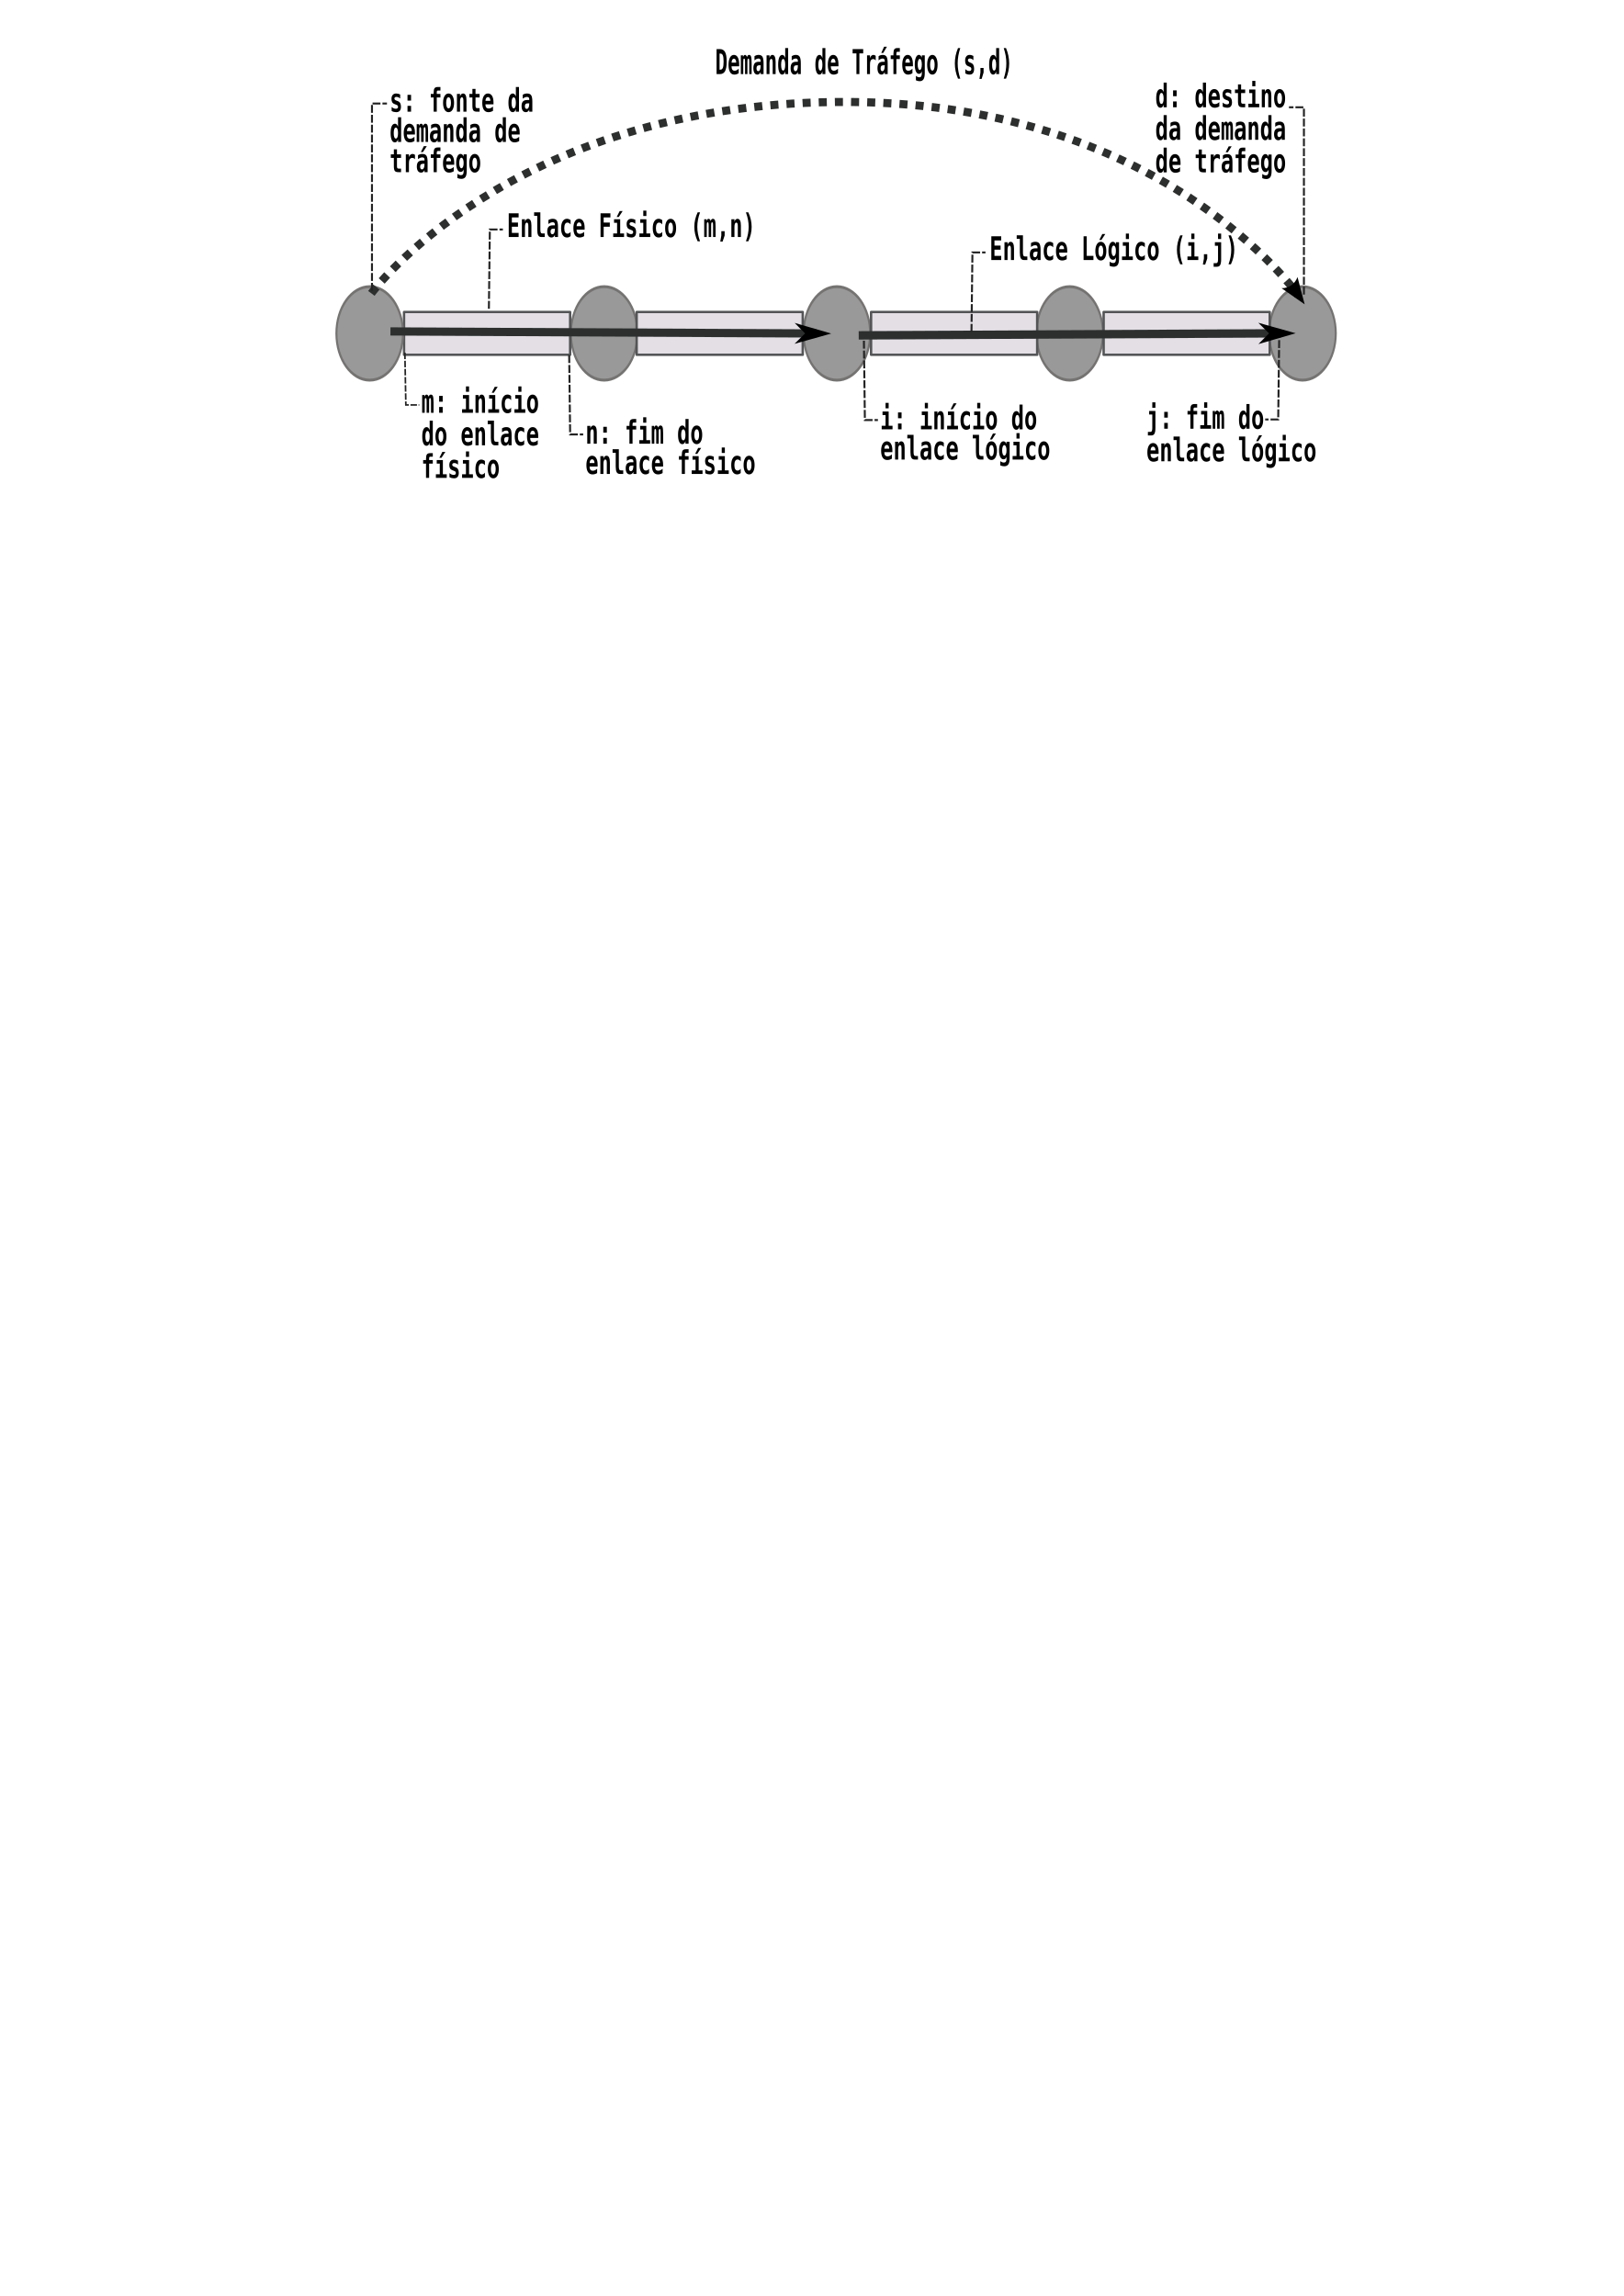
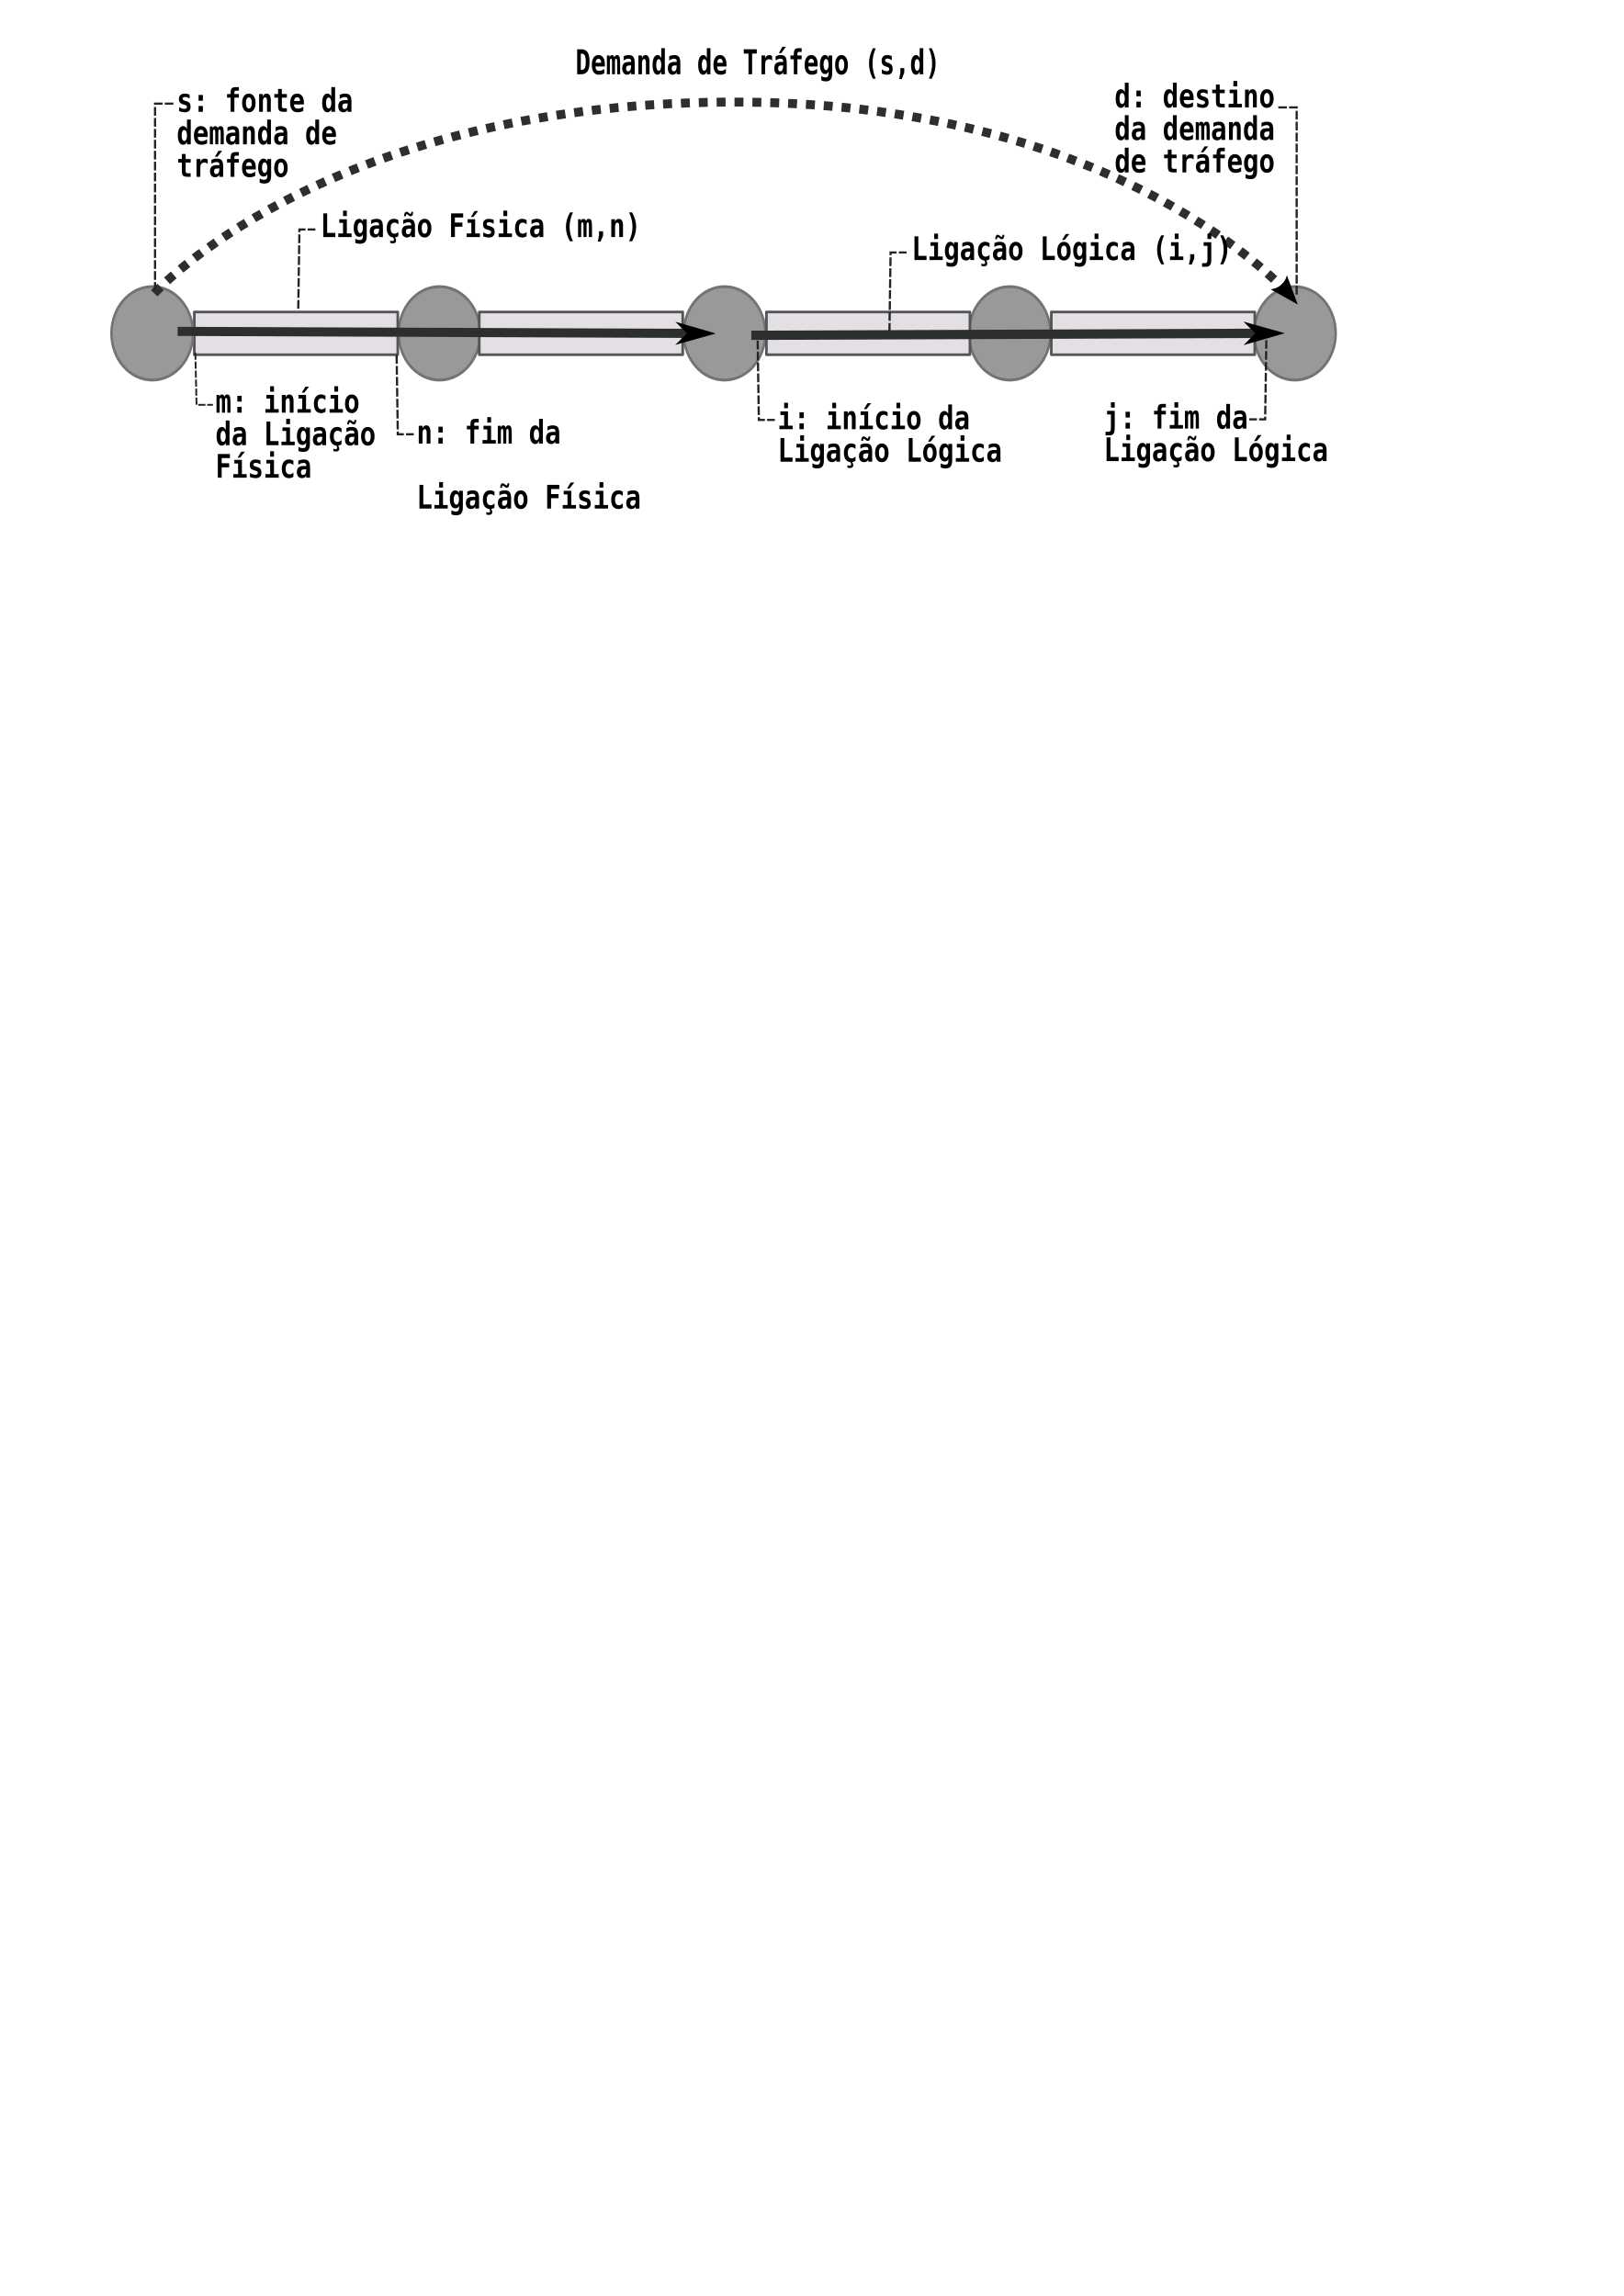
- <svg xmlns="http://www.w3.org/2000/svg" width="210mm" height="297mm" id="svg2">
+ <svg xmlns="http://www.w3.org/2000/svg" width="210mm" height="297mm" id="svg2" version="1.1">
  <defs id="defs4">
    <marker orient="auto" refY="0.0" refX="0.0" id="Arrow2Send" style="overflow:visible;">
      <path id="path4978" style="font-size:12.0;fill-rule:evenodd;stroke-width:0.625;stroke-linejoin:round;" d="M 8.719,4.034 L -2.207,0.016 L 8.719,-4.002 C 6.973,-1.63 6.983,1.616 8.719,4.034 z " transform="scale(0.3) rotate(180) translate(-2.3,0)" />
    </marker>
    <marker orient="auto" refY="0.0" refX="0.0" id="Arrow1Mend" style="overflow:visible;">
      <path id="path4954" d="M 0.0,0.0 L 5.0,-5.0 L -12.5,0.0 L 5.0,5.0 L 0.0,0.0 z " style="fill-rule:evenodd;stroke:#000000;stroke-width:1.0pt;marker-start:none;" transform="scale(0.4) rotate(180) translate(10,0)" />
    </marker>
    <marker orient="auto" refY="0.0" refX="0.0" id="Arrow1Send" style="overflow:visible;">
      <path id="path4960" d="M 0.0,0.0 L 5.0,-5.0 L -12.5,0.0 L 5.0,5.0 L 0.0,0.0 z " style="fill-rule:evenodd;stroke:#000000;stroke-width:1.0pt;marker-start:none;" transform="scale(0.2) rotate(180) translate(6,0)" />
    </marker>
  </defs>
  <g id="layer1">
    <text xml:space="preserve" style="font-size:11.925px;font-style:normal;font-variant:normal;font-weight:normal;font-stretch:normal;text-align:start;line-height:125%;writing-mode:lr-tb;text-anchor:start;fill:#000000;fill-opacity:1;stroke:none;stroke-width:1px;stroke-linecap:butt;stroke-linejoin:miter;stroke-opacity:1;font-family:Bitstream Vera Sans Mono;-inkscape-font-specification:Bitstream Vera Sans Mono" x="523.073" y="449.998" id="text10117" transform="scale(0.8482841,1.17885)">
      <tspan id="tspan10119" x="523.073" y="449.998" />
    </text>
-     <path style="opacity:1;fill:#999999;fill-opacity:1;stroke:#757372;stroke-width:1.4;stroke-linecap:round;stroke-linejoin:round;stroke-miterlimit:4;stroke-dasharray:none;stroke-dashoffset:0;stroke-opacity:1" id="path2596" d="M 9.091,162.923 A 22.728,22.728 0 1 1 -36.365,162.923 A 22.728,22.728 0 1 1 9.091,162.923 z" transform="matrix(0.7161921,0,0,1.005571,305.1027,-0.831792)" />
-     <path style="opacity:1;fill:#999999;fill-opacity:1;stroke:#757372;stroke-width:1.4;stroke-linecap:round;stroke-linejoin:round;stroke-miterlimit:4;stroke-dasharray:none;stroke-dashoffset:0;stroke-opacity:1" id="path2598" d="M 9.091,162.923 A 22.728,22.728 0 1 1 -36.365,162.923 A 22.728,22.728 0 1 1 9.091,162.923 z" transform="matrix(0.7161921,0,0,1.005571,418.8477,-0.831792)" />
-     <path style="opacity:1;fill:#999999;fill-opacity:1;stroke:#757372;stroke-width:1.4;stroke-linecap:round;stroke-linejoin:round;stroke-miterlimit:4;stroke-dasharray:none;stroke-dashoffset:0;stroke-opacity:1" id="path2600" d="M 9.091,162.923 A 22.728,22.728 0 1 1 -36.365,162.923 A 22.728,22.728 0 1 1 9.091,162.923 z" transform="matrix(0.7161921,0,0,1.005571,532.6461,-0.831792)" />
-     <path style="opacity:1;fill:#999999;fill-opacity:1;stroke:#757372;stroke-width:1.4;stroke-linecap:round;stroke-linejoin:round;stroke-miterlimit:4;stroke-dasharray:none;stroke-dashoffset:0;stroke-opacity:1" id="path2602" d="M 9.091,162.923 A 22.728,22.728 0 1 1 -36.365,162.923 A 22.728,22.728 0 1 1 9.091,162.923 z" transform="matrix(0.7161921,0,0,1.005571,646.4446,-0.831792)" />
-     <rect style="opacity:1;fill:#e3dfe5;fill-opacity:1;stroke:#535556;stroke-width:1.17;stroke-linecap:round;stroke-linejoin:round;stroke-miterlimit:4;stroke-dasharray:none;stroke-dashoffset:0;stroke-opacity:1" id="rect3480" width="81.195" height="20.924" x="197.5" y="152.537" />
-     <rect style="opacity:1;fill:#e3dfe5;fill-opacity:1;stroke:#535556;stroke-width:1.17;stroke-linecap:round;stroke-linejoin:round;stroke-miterlimit:4;stroke-dasharray:none;stroke-dashoffset:0;stroke-opacity:1" id="rect4928" width="81.195" height="20.924" x="311.205" y="152.537" />
-     <rect style="opacity:1;fill:#e3dfe5;fill-opacity:1;stroke:#535556;stroke-width:1.17;stroke-linecap:round;stroke-linejoin:round;stroke-miterlimit:4;stroke-dasharray:none;stroke-dashoffset:0;stroke-opacity:1" id="rect4930" width="81.195" height="20.924" x="425.802" y="152.537" />
-     <rect style="opacity:1;fill:#e3dfe5;fill-opacity:1;stroke:#535556;stroke-width:1.17;stroke-linecap:round;stroke-linejoin:round;stroke-miterlimit:4;stroke-dasharray:none;stroke-dashoffset:0;stroke-opacity:1" id="rect4932" width="81.195" height="20.924" x="539.48" y="152.537" />
-     <path style="opacity:1;fill:#000000;fill-rule:evenodd;stroke:#2d2f2f;stroke-width:4.109;stroke-linecap:butt;stroke-linejoin:miter;marker-start:none;marker-end:url(#Arrow1Send);stroke-miterlimit:4;stroke-dasharray:none;stroke-opacity:1" d="M 419.754,163.958 L 626.031,162.963" id="path4940" />
-     <path style="opacity:1;fill:#999999;fill-opacity:1;stroke:#757372;stroke-width:1.4;stroke-linecap:round;stroke-linejoin:round;stroke-miterlimit:4;stroke-dasharray:none;stroke-dashoffset:0;stroke-opacity:1" id="path6427" d="M 9.091,162.923 A 22.728,22.728 0 1 1 -36.365,162.923 A 22.728,22.728 0 1 1 9.091,162.923 z" transform="matrix(0.7161921,0,0,1.005571,190.4917,-0.831792)" />
-     <path style="opacity:1;fill:#000000;fill-rule:evenodd;stroke:#2d2f2f;stroke-width:4.028;stroke-linecap:butt;stroke-linejoin:miter;marker-start:none;marker-end:url(#Arrow1Send);stroke-miterlimit:4;stroke-dasharray:none;stroke-opacity:1" d="M 190.853,162.038 L 399.127,163.033" id="path4938" />
-     <path style="opacity:1;fill:none;fill-rule:evenodd;stroke:#2d2f2f;stroke-width:3.948;stroke-linecap:butt;stroke-linejoin:miter;marker-start:none;marker-end:url(#Arrow2Send);stroke-miterlimit:4;stroke-dasharray:3.948, 3.948;stroke-dashoffset:0;stroke-opacity:1" d="M 181.537,143.427 C 181.537,143.427 248.737,51.681 408.442,49.869 C 567.483,48.064 634.682,144.422 634.682,144.422" id="path6429" />
-     <text xml:space="preserve" style="font-size:10.684px;font-style:normal;font-variant:normal;font-weight:normal;font-stretch:normal;text-align:start;line-height:125%;writing-mode:lr-tb;text-anchor:start;fill:#000000;fill-opacity:1;stroke:none;stroke-width:1px;stroke-linecap:butt;stroke-linejoin:miter;stroke-opacity:1;font-family:Bitstream Vera Sans Mono;-inkscape-font-specification:Bitstream Vera Sans Mono" x="451.083" y="28.082" id="text10058" transform="scale(0.775031,1.290271)">
-       <tspan id="tspan10060" x="451.083" y="28.082" style="-inkscape-font-specification:Bitstream Vera Sans Mono Bold;font-family:Bitstream Vera Sans Mono;font-weight:bold;font-style:normal;font-stretch:normal;font-variant:normal;font-size:13px;text-anchor:start;text-align:start;writing-mode:lr;line-height:100%">Demanda de Tráfego (s,d)</tspan>
+     <path style="fill:#999999;fill-opacity:1;stroke:#757372;stroke-width:1.4;stroke-linecap:round;stroke-linejoin:round;stroke-miterlimit:4;stroke-opacity:1;stroke-dasharray:none;stroke-dashoffset:0" id="path2596" d="m 9.091,162.923 a 22.728,22.728 0 1 1 -45.457,0 22.728,22.728 0 1 1 45.457,0 z" transform="matrix(0.8773319,0,0,1.004799,226.7935,-0.7325497)" />
+     <path style="fill:#999999;fill-opacity:1;stroke:#757372;stroke-width:1.4;stroke-linecap:round;stroke-linejoin:round;stroke-miterlimit:4;stroke-opacity:1;stroke-dasharray:none;stroke-dashoffset:0" id="path2598" d="m 9.091,162.923 a 22.728,22.728 0 1 1 -45.457,0 22.728,22.728 0 1 1 45.457,0 z" transform="matrix(0.8773319,0,0,1.004799,366.1305,-0.7325497)" />
+     <path style="fill:#999999;fill-opacity:1;stroke:#757372;stroke-width:1.4;stroke-linecap:round;stroke-linejoin:round;stroke-miterlimit:4;stroke-opacity:1;stroke-dasharray:none;stroke-dashoffset:0" id="path2600" d="m 9.091,162.923 a 22.728,22.728 0 1 1 -45.457,0 22.728,22.728 0 1 1 45.457,0 z" transform="matrix(0.8773319,0,0,1.004799,505.5331,-0.7325497)" />
+     <path style="fill:#999999;fill-opacity:1;stroke:#757372;stroke-width:1.4;stroke-linecap:round;stroke-linejoin:round;stroke-miterlimit:4;stroke-opacity:1;stroke-dasharray:none;stroke-dashoffset:0" id="path2602" d="m 9.091,162.923 a 22.728,22.728 0 1 1 -45.457,0 22.728,22.728 0 1 1 45.457,0 z" transform="matrix(0.8773319,0,0,1.004799,644.9357,-0.7325497)" />
+     <rect style="fill:#e3dfe5;fill-opacity:1;stroke:#535556;stroke-width:1.294;stroke-linecap:round;stroke-linejoin:round;stroke-miterlimit:4;stroke-opacity:1;stroke-dasharray:none;stroke-dashoffset:0" id="rect3480" width="99.463" height="20.908" x="94.981" y="152.518" />
+     <rect style="fill:#e3dfe5;fill-opacity:1;stroke:#535556;stroke-width:1.294;stroke-linecap:round;stroke-linejoin:round;stroke-miterlimit:4;stroke-opacity:1;stroke-dasharray:none;stroke-dashoffset:0" id="rect4928" width="99.463" height="20.908" x="234.268" y="152.518" />
+     <rect style="fill:#e3dfe5;fill-opacity:1;stroke:#535556;stroke-width:1.294;stroke-linecap:round;stroke-linejoin:round;stroke-miterlimit:4;stroke-opacity:1;stroke-dasharray:none;stroke-dashoffset:0" id="rect4930" width="99.463" height="20.908" x="374.65" y="152.518" />
+     <rect style="fill:#e3dfe5;fill-opacity:1;stroke:#535556;stroke-width:1.294;stroke-linecap:round;stroke-linejoin:round;stroke-miterlimit:4;stroke-opacity:1;stroke-dasharray:none;stroke-dashoffset:0" id="rect4932" width="99.463" height="20.908" x="513.905" y="152.518" />
+     <path style="fill:#000000;fill-rule:evenodd;stroke:#2d2f2f;stroke-width:4.546;stroke-linecap:butt;stroke-linejoin:miter;stroke-miterlimit:4;stroke-opacity:1;stroke-dasharray:none;marker-start:none;marker-end:url(#Arrow1Send)" d="m 367.241,163.931 252.688,-0.995" id="path4940" />
+     <path style="fill:#999999;fill-opacity:1;stroke:#757372;stroke-width:1.4;stroke-linecap:round;stroke-linejoin:round;stroke-miterlimit:4;stroke-opacity:1;stroke-dasharray:none;stroke-dashoffset:0" id="path6427" d="m 9.091,162.923 a 22.728,22.728 0 1 1 -45.457,0 22.728,22.728 0 1 1 45.457,0 z" transform="matrix(0.8773319,0,0,1.004799,86.39557,-0.7325497)" />
+     <path style="fill:#000000;fill-rule:evenodd;stroke:#2d2f2f;stroke-width:4.457;stroke-linecap:butt;stroke-linejoin:miter;stroke-miterlimit:4;stroke-opacity:1;stroke-dasharray:none;marker-start:none;marker-end:url(#Arrow1Send)" d="m 86.838,162.012 255.134,0.995" id="path4938" />
+     <path style="fill:none;stroke:#2d2f2f;stroke-width:4.367;stroke-linecap:butt;stroke-linejoin:miter;stroke-miterlimit:4;stroke-opacity:1;stroke-dasharray:4.367, 4.367;stroke-dashoffset:0;marker-start:none;marker-end:url(#Arrow2Send)" d="m 75.427,143.415 c 0,0 82.319,-91.676 277.957,-93.486 C 548.208,48.126 630.526,144.41 630.526,144.41" id="path6429" />
+     <text xml:space="preserve" style="font-size:11.821px;font-style:normal;font-variant:normal;font-weight:normal;font-stretch:normal;text-align:start;line-height:100%;writing-mode:lr-tb;text-anchor:start;fill:#000000;fill-opacity:1;stroke:none;font-family:Bitstream Vera Sans Mono;-inkscape-font-specification:Bitstream Vera Sans Mono" x="327.814" y="31.153" id="text10058" transform="scale(0.8581302,1.165324)">
+       <tspan id="tspan10060" x="327.814" y="31.153" style="font-size:14.383px;font-style:normal;font-variant:normal;font-weight:bold;font-stretch:normal;text-align:start;line-height:100%;writing-mode:lr-tb;text-anchor:start;font-family:Bitstream Vera Sans Mono;-inkscape-font-specification:Bitstream Vera Sans Mono Bold">Demanda de Tráfego (s,d)</tspan>
    </text>
-     <path style="fill:none;fill-rule:evenodd;stroke:#232323;stroke-width:0.967;stroke-linecap:butt;stroke-linejoin:miter;stroke-miterlimit:4;stroke-dasharray:3.867, 0.967;stroke-dashoffset:0;stroke-opacity:1" d="M 181.832,142.176 L 181.832,50.609 L 189.151,50.609 L 189.151,50.609" id="path10062" />
-     <text xml:space="preserve" style="font-size:9.668px;font-style:normal;font-variant:normal;font-weight:normal;font-stretch:normal;text-align:start;line-height:125%;writing-mode:lr-tb;text-anchor:start;fill:#000000;fill-opacity:1;stroke:none;stroke-width:1px;stroke-linecap:butt;stroke-linejoin:miter;stroke-opacity:1;font-family:Bitstream Vera Sans Mono;-inkscape-font-specification:Bitstream Vera Sans Mono" x="232.946" y="44.652" id="text10064" transform="scale(0.8176507,1.223016)">
-       <tspan id="tspan10066" x="232.946" y="44.652" style="-inkscape-font-specification:Bitstream Vera Sans Mono Bold;font-family:Bitstream Vera Sans Mono;font-weight:bold;font-style:normal;font-stretch:normal;font-variant:normal;font-size:13px;text-anchor:start;text-align:start;writing-mode:lr;line-height:100%">s: fonte da</tspan>
-       <tspan x="232.946" y="56.736" id="tspan10068" style="-inkscape-font-specification:Bitstream Vera Sans Mono Bold;font-family:Bitstream Vera Sans Mono;font-weight:bold;font-style:normal;font-stretch:normal;font-variant:normal;font-size:13px;text-anchor:start;text-align:start;writing-mode:lr;line-height:100%">demanda de </tspan>
-       <tspan x="232.946" y="68.821" id="tspan10070" style="-inkscape-font-specification:Bitstream Vera Sans Mono Bold;font-family:Bitstream Vera Sans Mono;font-weight:bold;font-style:normal;font-stretch:normal;font-variant:normal;font-size:13px;text-anchor:start;text-align:start;writing-mode:lr;line-height:100%">tráfego</tspan>
+     <path style="fill:none;stroke:#232323;stroke-width:1.07;stroke-linecap:butt;stroke-linejoin:miter;stroke-miterlimit:4;stroke-opacity:1;stroke-dasharray:4.278, 1.07;stroke-dashoffset:0" d="m 75.787,142.166 0,-91.497 8.966,0 0,0" id="path10062" />
+     <text xml:space="preserve" style="font-size:10.696px;font-style:normal;font-variant:normal;font-weight:normal;font-stretch:normal;text-align:start;line-height:100%;writing-mode:lr-tb;text-anchor:start;fill:#000000;fill-opacity:1;stroke:none;font-family:Bitstream Vera Sans Mono;-inkscape-font-specification:Bitstream Vera Sans Mono" x="95.4" y="49.491" id="text10064" transform="scale(0.9053196,1.104582)">
+       <tspan id="tspan10066" x="95.4" y="49.491" style="font-size:14.383px;font-style:normal;font-variant:normal;font-weight:bold;font-stretch:normal;text-align:start;line-height:100%;writing-mode:lr-tb;text-anchor:start;font-family:Bitstream Vera Sans Mono;-inkscape-font-specification:Bitstream Vera Sans Mono Bold">s: fonte da</tspan>
+       <tspan x="95.4" y="63.874" id="tspan10068" style="font-size:14.383px;font-style:normal;font-variant:normal;font-weight:bold;font-stretch:normal;text-align:start;line-height:100%;writing-mode:lr-tb;text-anchor:start;font-family:Bitstream Vera Sans Mono;-inkscape-font-specification:Bitstream Vera Sans Mono Bold">demanda de </tspan>
+       <tspan x="95.4" y="78.256" id="tspan10070" style="font-size:14.383px;font-style:normal;font-variant:normal;font-weight:bold;font-stretch:normal;text-align:start;line-height:100%;writing-mode:lr-tb;text-anchor:start;font-family:Bitstream Vera Sans Mono;-inkscape-font-specification:Bitstream Vera Sans Mono Bold">tráfego</tspan>
    </text>
-     <path style="fill:none;fill-rule:evenodd;stroke:#232323;stroke-width:0.967;stroke-linecap:butt;stroke-linejoin:miter;stroke-miterlimit:4;stroke-dasharray:3.867, 0.967;stroke-dashoffset:0;stroke-opacity:1" d="M 238.977,150.97 L 239.447,112.186 L 245.826,112.186" id="path10074" />
-     <text xml:space="preserve" style="font-size:9.668px;font-style:normal;font-variant:normal;font-weight:normal;font-stretch:normal;text-align:start;line-height:125%;writing-mode:lr-tb;text-anchor:start;fill:#000000;fill-opacity:1;stroke:none;stroke-width:1px;stroke-linecap:butt;stroke-linejoin:miter;stroke-opacity:1;font-family:Bitstream Vera Sans Mono;-inkscape-font-specification:Bitstream Vera Sans Mono" x="303.079" y="94.752" id="text10076" transform="scale(0.8176507,1.223016)">
-       <tspan id="tspan10078" x="303.079" y="94.752" style="-inkscape-font-specification:Bitstream Vera Sans Mono Bold;font-family:Bitstream Vera Sans Mono;font-weight:bold;font-style:normal;font-stretch:normal;font-variant:normal;font-size:13px;text-anchor:start;text-align:start;writing-mode:lr;line-height:100%">Enlace Físico (m,n)</tspan>
+     <path style="fill:none;stroke:#232323;stroke-width:1.07;stroke-linecap:butt;stroke-linejoin:miter;stroke-miterlimit:4;stroke-opacity:1;stroke-dasharray:4.278, 1.07;stroke-dashoffset:0" d="m 145.79,150.952 0.576,-38.754 7.814,0" id="path10074" />
+     <text xml:space="preserve" style="font-size:10.696px;font-style:normal;font-variant:normal;font-weight:normal;font-stretch:normal;text-align:start;line-height:100%;writing-mode:lr-tb;text-anchor:start;fill:#000000;fill-opacity:1;stroke:none;font-family:Bitstream Vera Sans Mono;-inkscape-font-specification:Bitstream Vera Sans Mono" x="172.992" y="104.92" id="text10076" transform="scale(0.9053196,1.104582)">
+       <tspan id="tspan10078" x="172.992" y="104.92" style="font-size:14.383px;font-style:normal;font-variant:normal;font-weight:bold;font-stretch:normal;text-align:start;line-height:100%;writing-mode:lr-tb;text-anchor:start;font-family:Bitstream Vera Sans Mono;-inkscape-font-specification:Bitstream Vera Sans Mono Bold">Ligação Física (m,n)</tspan>
    </text>
-     <path style="fill:none;fill-rule:evenodd;stroke:#232323;stroke-width:0.795;stroke-linecap:butt;stroke-linejoin:miter;stroke-miterlimit:4;stroke-dasharray:3.179, 0.795;stroke-dashoffset:0;stroke-opacity:1" d="M 197.909,172.414 L 198.391,197.977 L 204.93,197.977" id="path10080" />
-     <text xml:space="preserve" style="font-size:9.668px;font-style:normal;font-variant:normal;font-weight:normal;font-stretch:normal;text-align:start;line-height:100%;writing-mode:lr-tb;text-anchor:start;fill:#000000;fill-opacity:1;stroke:none;stroke-width:1px;stroke-linecap:butt;stroke-linejoin:miter;stroke-opacity:1;font-family:Bitstream Vera Sans Mono;-inkscape-font-specification:Bitstream Vera Sans Mono" x="251.864" y="165.019" id="text10082" transform="scale(0.8176507,1.223016)">
-       <tspan id="tspan10084" x="251.864" y="165.019" style="font-size:13px;font-style:normal;font-variant:normal;font-weight:bold;font-stretch:normal;text-align:start;line-height:100%;writing-mode:lr-tb;text-anchor:start;font-family:Bitstream Vera Sans Mono;-inkscape-font-specification:Bitstream Vera Sans Mono Bold">m: início</tspan>
-       <tspan x="251.864" y="178.019" id="tspan10086" style="font-size:13px;font-style:normal;font-variant:normal;font-weight:bold;font-stretch:normal;text-align:start;line-height:100%;writing-mode:lr-tb;text-anchor:start;font-family:Bitstream Vera Sans Mono;-inkscape-font-specification:Bitstream Vera Sans Mono Bold">do enlace</tspan>
-       <tspan x="251.864" y="191.019" style="font-size:13px;font-style:normal;font-variant:normal;font-weight:bold;font-stretch:normal;text-align:start;line-height:100%;writing-mode:lr-tb;text-anchor:start;font-family:Bitstream Vera Sans Mono;-inkscape-font-specification:Bitstream Vera Sans Mono Bold" id="tspan2449">físico</tspan>
+     <path style="fill:none;stroke:#232323;stroke-width:0.879;stroke-linecap:butt;stroke-linejoin:miter;stroke-miterlimit:4;stroke-opacity:1;stroke-dasharray:3.517, 0.879;stroke-dashoffset:0" d="m 95.482,172.38 0.591,25.543 8.01,0" id="path10080" />
+     <text xml:space="preserve" style="font-size:10.696px;font-style:normal;font-variant:normal;font-weight:normal;font-stretch:normal;text-align:start;line-height:100%;writing-mode:lr-tb;text-anchor:start;fill:#000000;fill-opacity:1;stroke:none;font-family:Bitstream Vera Sans Mono;-inkscape-font-specification:Bitstream Vera Sans Mono" x="116.329" y="182.661" id="text10082" transform="scale(0.9053196,1.104582)">
+       <tspan id="tspan10084" x="116.329" y="182.661" style="font-size:14.383px;font-style:normal;font-variant:normal;font-weight:bold;font-stretch:normal;text-align:start;line-height:100%;writing-mode:lr-tb;text-anchor:start;font-family:Bitstream Vera Sans Mono;-inkscape-font-specification:Bitstream Vera Sans Mono Bold">m: início</tspan>
+       <tspan x="116.329" y="197.044" style="font-size:14.383px;font-style:normal;font-variant:normal;font-weight:bold;font-stretch:normal;text-align:start;line-height:100%;writing-mode:lr-tb;text-anchor:start;font-family:Bitstream Vera Sans Mono;-inkscape-font-specification:Bitstream Vera Sans Mono Bold" id="tspan2449">da Ligação</tspan>
+       <tspan x="116.329" y="211.427" style="font-size:14.383px;font-style:normal;font-variant:normal;font-weight:bold;font-stretch:normal;text-align:start;line-height:100%;writing-mode:lr-tb;text-anchor:start;font-family:Bitstream Vera Sans Mono;-inkscape-font-specification:Bitstream Vera Sans Mono Bold" id="tspan2872">Física</tspan>
    </text>
-     <path style="fill:none;fill-rule:evenodd;stroke:#232323;stroke-width:0.967;stroke-linecap:butt;stroke-linejoin:miter;stroke-miterlimit:4;stroke-dasharray:3.867, 0.967;stroke-dashoffset:0;stroke-opacity:1" d="M 278.23,173.611 L 278.701,212.395 L 285.079,212.395" id="path10105" />
-     <text xml:space="preserve" style="font-size:9.668px;font-style:normal;font-variant:normal;font-weight:normal;font-stretch:normal;text-align:start;line-height:125%;writing-mode:lr-tb;text-anchor:start;fill:#000000;fill-opacity:1;stroke:none;stroke-width:1px;stroke-linecap:butt;stroke-linejoin:miter;stroke-opacity:1;font-family:Bitstream Vera Sans Mono;-inkscape-font-specification:Bitstream Vera Sans Mono" x="349.993" y="177.374" id="text10107" transform="scale(0.8176507,1.223016)">
-       <tspan id="tspan10109" x="349.993" y="177.374" style="-inkscape-font-specification:Bitstream Vera Sans Mono Bold;font-family:Bitstream Vera Sans Mono;font-weight:bold;font-style:normal;font-stretch:normal;font-variant:normal;font-size:13px;text-anchor:start;text-align:start;writing-mode:lr;line-height:100%">n: fim do</tspan>
-       <tspan x="349.993" y="189.458" id="tspan10113" style="-inkscape-font-specification:Bitstream Vera Sans Mono Bold;font-family:Bitstream Vera Sans Mono;font-weight:bold;font-style:normal;font-stretch:normal;font-variant:normal;font-size:13px;text-anchor:start;text-align:start;writing-mode:lr;line-height:100%">enlace físico</tspan>
+     <path style="fill:none;stroke:#232323;stroke-width:1.07;stroke-linecap:butt;stroke-linejoin:miter;stroke-miterlimit:4;stroke-opacity:1;stroke-dasharray:4.278, 1.07;stroke-dashoffset:0" d="m 193.875,173.576 0.576,38.754 7.814,0" id="path10105" />
+     <text xml:space="preserve" style="font-size:10.696px;font-style:normal;font-variant:normal;font-weight:normal;font-stretch:normal;text-align:start;line-height:100%;writing-mode:lr-tb;text-anchor:start;fill:#000000;fill-opacity:1;stroke:none;font-family:Bitstream Vera Sans Mono;-inkscape-font-specification:Bitstream Vera Sans Mono" x="224.897" y="196.331" id="text10107" transform="scale(0.9053196,1.104582)">
+       <tspan x="224.897" y="196.331" id="tspan10113" style="font-size:14.383px;font-style:normal;font-variant:normal;font-weight:bold;font-stretch:normal;text-align:start;line-height:100%;writing-mode:lr-tb;text-anchor:start;font-family:Bitstream Vera Sans Mono;-inkscape-font-specification:Bitstream Vera Sans Mono Bold">n: fim da </tspan>
+       <tspan x="224.897" y="225.096" style="font-size:14.383px;font-style:normal;font-variant:normal;font-weight:bold;font-stretch:normal;text-align:start;line-height:100%;writing-mode:lr-tb;text-anchor:start;font-family:Bitstream Vera Sans Mono;-inkscape-font-specification:Bitstream Vera Sans Mono Bold" id="tspan2876">Ligação Física</tspan>
    </text>
-     <path style="fill:none;fill-rule:evenodd;stroke:#232323;stroke-width:0.967;stroke-linecap:butt;stroke-linejoin:miter;stroke-miterlimit:4;stroke-dasharray:3.867, 0.967;stroke-dashoffset:0;stroke-opacity:1" d="M 422.302,166.573 L 422.773,205.357 L 429.151,205.357" id="path10123" />
-     <text xml:space="preserve" style="font-size:9.668px;font-style:normal;font-variant:normal;font-weight:normal;font-stretch:normal;text-align:start;line-height:125%;writing-mode:lr-tb;text-anchor:start;fill:#000000;fill-opacity:1;stroke:none;stroke-width:1px;stroke-linecap:butt;stroke-linejoin:miter;stroke-opacity:1;font-family:Bitstream Vera Sans Mono;-inkscape-font-specification:Bitstream Vera Sans Mono" x="526.195" y="171.62" id="text10125" transform="scale(0.8176507,1.223016)">
-       <tspan id="tspan10127" x="526.195" y="171.62" style="-inkscape-font-specification:Bitstream Vera Sans Mono Bold;font-family:Bitstream Vera Sans Mono;font-weight:bold;font-style:normal;font-stretch:normal;font-variant:normal;font-size:13px;text-anchor:start;text-align:start;writing-mode:lr;line-height:100%">i: início do</tspan>
-       <tspan x="526.195" y="183.704" id="tspan10131" style="-inkscape-font-specification:Bitstream Vera Sans Mono Bold;font-family:Bitstream Vera Sans Mono;font-weight:bold;font-style:normal;font-stretch:normal;font-variant:normal;font-size:13px;text-anchor:start;text-align:start;writing-mode:lr;line-height:100%">enlace lógico</tspan>
+     <path style="fill:none;stroke:#232323;stroke-width:1.07;stroke-linecap:butt;stroke-linejoin:miter;stroke-miterlimit:4;stroke-opacity:1;stroke-dasharray:4.278, 1.07;stroke-dashoffset:0" d="m 370.362,166.544 0.576,38.754 7.814,0" id="path10123" />
+     <text xml:space="preserve" style="font-size:10.696px;font-style:normal;font-variant:normal;font-weight:normal;font-stretch:normal;text-align:start;line-height:100%;writing-mode:lr-tb;text-anchor:start;fill:#000000;fill-opacity:1;stroke:none;font-family:Bitstream Vera Sans Mono;-inkscape-font-specification:Bitstream Vera Sans Mono" x="419.841" y="189.964" id="text10125" transform="scale(0.9053196,1.104582)">
+       <tspan id="tspan10127" x="419.841" y="189.964" style="font-size:14.383px;font-style:normal;font-variant:normal;font-weight:bold;font-stretch:normal;text-align:start;line-height:100%;writing-mode:lr-tb;text-anchor:start;font-family:Bitstream Vera Sans Mono;-inkscape-font-specification:Bitstream Vera Sans Mono Bold">i: início da</tspan>
+       <tspan x="419.841" y="204.347" id="tspan10131" style="font-size:14.383px;font-style:normal;font-variant:normal;font-weight:bold;font-stretch:normal;text-align:start;line-height:100%;writing-mode:lr-tb;text-anchor:start;font-family:Bitstream Vera Sans Mono;-inkscape-font-specification:Bitstream Vera Sans Mono Bold">Ligação Lógica</tspan>
    </text>
-     <path style="fill:none;fill-rule:evenodd;stroke:#232323;stroke-width:0.967;stroke-linecap:butt;stroke-linejoin:miter;stroke-miterlimit:4;stroke-dasharray:3.867, 0.967;stroke-dashoffset:0;stroke-opacity:1" d="M 625.285,166.291 L 624.814,205.075 L 618.436,205.075" id="path10135" />
-     <text xml:space="preserve" style="font-size:9.668px;font-style:normal;font-variant:normal;font-weight:normal;font-stretch:normal;text-align:start;line-height:100%;writing-mode:lr-tb;text-anchor:start;fill:#000000;fill-opacity:1;stroke:none;stroke-width:1px;stroke-linecap:butt;stroke-linejoin:miter;stroke-opacity:1;font-family:Bitstream Vera Sans Mono;-inkscape-font-specification:Bitstream Vera Sans Mono" x="685.35" y="171.389" id="text10137" transform="scale(0.8176507,1.223016)">
-       <tspan id="tspan10139" x="685.35" y="171.389" style="font-size:13px;font-style:normal;font-variant:normal;font-weight:bold;font-stretch:normal;text-align:start;line-height:100%;writing-mode:lr-tb;text-anchor:start;font-family:Bitstream Vera Sans Mono;-inkscape-font-specification:Bitstream Vera Sans Mono Bold">j: fim do</tspan>
-       <tspan x="685.35" y="184.389" id="tspan10143" style="font-size:13px;font-style:normal;font-variant:normal;font-weight:bold;font-stretch:normal;text-align:start;line-height:100%;writing-mode:lr-tb;text-anchor:start;font-family:Bitstream Vera Sans Mono;-inkscape-font-specification:Bitstream Vera Sans Mono Bold">enlace lógico</tspan>
+     <path style="fill:none;stroke:#232323;stroke-width:1.07;stroke-linecap:butt;stroke-linejoin:miter;stroke-miterlimit:4;stroke-opacity:1;stroke-dasharray:4.278, 1.07;stroke-dashoffset:0" d="m 619.015,166.262 -0.576,38.754 -7.814,0" id="path10135" />
+     <text xml:space="preserve" style="font-size:10.696px;font-style:normal;font-variant:normal;font-weight:normal;font-stretch:normal;text-align:start;line-height:100%;writing-mode:lr-tb;text-anchor:start;fill:#000000;fill-opacity:1;stroke:none;font-family:Bitstream Vera Sans Mono;-inkscape-font-specification:Bitstream Vera Sans Mono" x="595.926" y="189.709" id="text10137" transform="scale(0.9053196,1.104582)">
+       <tspan id="tspan10139" x="595.926" y="189.709" style="font-size:14.383px;font-style:normal;font-variant:normal;font-weight:bold;font-stretch:normal;text-align:start;line-height:100%;writing-mode:lr-tb;text-anchor:start;font-family:Bitstream Vera Sans Mono;-inkscape-font-specification:Bitstream Vera Sans Mono Bold">j: fim da</tspan>
+       <tspan x="595.926" y="204.092" id="tspan10143" style="font-size:14.383px;font-style:normal;font-variant:normal;font-weight:bold;font-stretch:normal;text-align:start;line-height:100%;writing-mode:lr-tb;text-anchor:start;font-family:Bitstream Vera Sans Mono;-inkscape-font-specification:Bitstream Vera Sans Mono Bold">Ligação Lógica</tspan>
    </text>
-     <path style="fill:none;fill-rule:evenodd;stroke:#232323;stroke-width:0.967;stroke-linecap:butt;stroke-linejoin:miter;stroke-miterlimit:4;stroke-dasharray:3.867, 0.967;stroke-dashoffset:0;stroke-opacity:1" d="M 474.878,162.21 L 475.348,123.426 L 481.727,123.426" id="path10153" />
-     <text xml:space="preserve" style="font-size:9.668px;font-style:normal;font-variant:normal;font-weight:normal;font-stretch:normal;text-align:start;line-height:125%;writing-mode:lr-tb;text-anchor:start;fill:#000000;fill-opacity:1;stroke:none;stroke-width:1px;stroke-linecap:butt;stroke-linejoin:miter;stroke-opacity:1;font-family:Bitstream Vera Sans Mono;-inkscape-font-specification:Bitstream Vera Sans Mono" x="591.589" y="103.943" id="text10155" transform="scale(0.8176507,1.223016)">
-       <tspan id="tspan10157" x="591.589" y="103.943" style="-inkscape-font-specification:Bitstream Vera Sans Mono Bold;font-family:Bitstream Vera Sans Mono;font-weight:bold;font-style:normal;font-stretch:normal;font-variant:normal;font-size:13px;text-anchor:start;text-align:start;writing-mode:lr;line-height:100%">Enlace Lógico (i,j)</tspan>
+     <path style="fill:none;stroke:#232323;stroke-width:1.07;stroke-linecap:butt;stroke-linejoin:miter;stroke-miterlimit:4;stroke-opacity:1;stroke-dasharray:4.278, 1.07;stroke-dashoffset:0" d="m 434.767,162.184 0.576,-38.754 7.814,0" id="path10153" />
+     <text xml:space="preserve" style="font-size:10.696px;font-style:normal;font-variant:normal;font-weight:normal;font-stretch:normal;text-align:start;line-height:100%;writing-mode:lr-tb;text-anchor:start;fill:#000000;fill-opacity:1;stroke:none;font-family:Bitstream Vera Sans Mono;-inkscape-font-specification:Bitstream Vera Sans Mono" x="492.191" y="115.089" id="text10155" transform="scale(0.9053196,1.104582)">
+       <tspan id="tspan10157" x="492.191" y="115.089" style="font-size:14.383px;font-style:normal;font-variant:normal;font-weight:bold;font-stretch:normal;text-align:start;line-height:100%;writing-mode:lr-tb;text-anchor:start;font-family:Bitstream Vera Sans Mono;-inkscape-font-specification:Bitstream Vera Sans Mono Bold">Ligação Lógica (i,j)</tspan>
    </text>
-     <path style="fill:none;fill-rule:evenodd;stroke:#232323;stroke-width:0.967;stroke-linecap:butt;stroke-linejoin:miter;stroke-miterlimit:4;stroke-dasharray:3.867, 0.967;stroke-dashoffset:0;stroke-opacity:1" d="M 637.386,144.016 L 637.386,52.449 L 630.067,52.449 L 630.067,52.449" id="path10171" />
-     <text xml:space="preserve" style="font-size:9.668px;font-style:normal;font-variant:normal;font-weight:normal;font-stretch:normal;text-align:start;line-height:100%;writing-mode:lr-tb;text-anchor:start;fill:#000000;fill-opacity:1;stroke:none;stroke-width:1px;stroke-linecap:butt;stroke-linejoin:miter;stroke-opacity:1;font-family:Bitstream Vera Sans Mono;-inkscape-font-specification:Bitstream Vera Sans Mono" x="690.641" y="42.886" id="text10173" transform="scale(0.8176507,1.223016)">
-       <tspan id="tspan10175" x="690.641" y="42.886" style="font-size:13px;font-style:normal;font-variant:normal;font-weight:bold;font-stretch:normal;text-align:start;line-height:100%;writing-mode:lr-tb;text-anchor:start;font-family:Bitstream Vera Sans Mono;-inkscape-font-specification:Bitstream Vera Sans Mono Bold">d: destino </tspan>
-       <tspan x="690.641" y="55.886" id="tspan10179" style="font-size:13px;font-style:normal;font-variant:normal;font-weight:bold;font-stretch:normal;text-align:start;line-height:100%;writing-mode:lr-tb;text-anchor:start;font-family:Bitstream Vera Sans Mono;-inkscape-font-specification:Bitstream Vera Sans Mono Bold">da demanda </tspan>
-       <tspan x="690.641" y="68.886" id="tspan10181" style="font-size:13px;font-style:normal;font-variant:normal;font-weight:bold;font-stretch:normal;text-align:start;line-height:100%;writing-mode:lr-tb;text-anchor:start;font-family:Bitstream Vera Sans Mono;-inkscape-font-specification:Bitstream Vera Sans Mono Bold">de tráfego</tspan>
+     <path style="fill:none;stroke:#232323;stroke-width:1.07;stroke-linecap:butt;stroke-linejoin:miter;stroke-miterlimit:4;stroke-opacity:1;stroke-dasharray:4.278, 1.07;stroke-dashoffset:0" d="m 633.839,144.004 0,-91.497 -8.966,0 0,0" id="path10171" />
+     <text xml:space="preserve" style="font-size:10.696px;font-style:normal;font-variant:normal;font-weight:normal;font-stretch:normal;text-align:start;line-height:100%;writing-mode:lr-tb;text-anchor:start;fill:#000000;fill-opacity:1;stroke:none;font-family:Bitstream Vera Sans Mono;-inkscape-font-specification:Bitstream Vera Sans Mono" x="601.779" y="47.537" id="text10173" transform="scale(0.9053196,1.104582)">
+       <tspan id="tspan10175" x="601.779" y="47.537" style="font-size:14.383px;font-style:normal;font-variant:normal;font-weight:bold;font-stretch:normal;text-align:start;line-height:100%;writing-mode:lr-tb;text-anchor:start;font-family:Bitstream Vera Sans Mono;-inkscape-font-specification:Bitstream Vera Sans Mono Bold">d: destino </tspan>
+       <tspan x="601.779" y="61.919" id="tspan10179" style="font-size:14.383px;font-style:normal;font-variant:normal;font-weight:bold;font-stretch:normal;text-align:start;line-height:100%;writing-mode:lr-tb;text-anchor:start;font-family:Bitstream Vera Sans Mono;-inkscape-font-specification:Bitstream Vera Sans Mono Bold">da demanda </tspan>
+       <tspan x="601.779" y="76.302" id="tspan10181" style="font-size:14.383px;font-style:normal;font-variant:normal;font-weight:bold;font-stretch:normal;text-align:start;line-height:100%;writing-mode:lr-tb;text-anchor:start;font-family:Bitstream Vera Sans Mono;-inkscape-font-specification:Bitstream Vera Sans Mono Bold">de tráfego</tspan>
    </text>
  </g>
  <g id="layer2" />
</svg>
